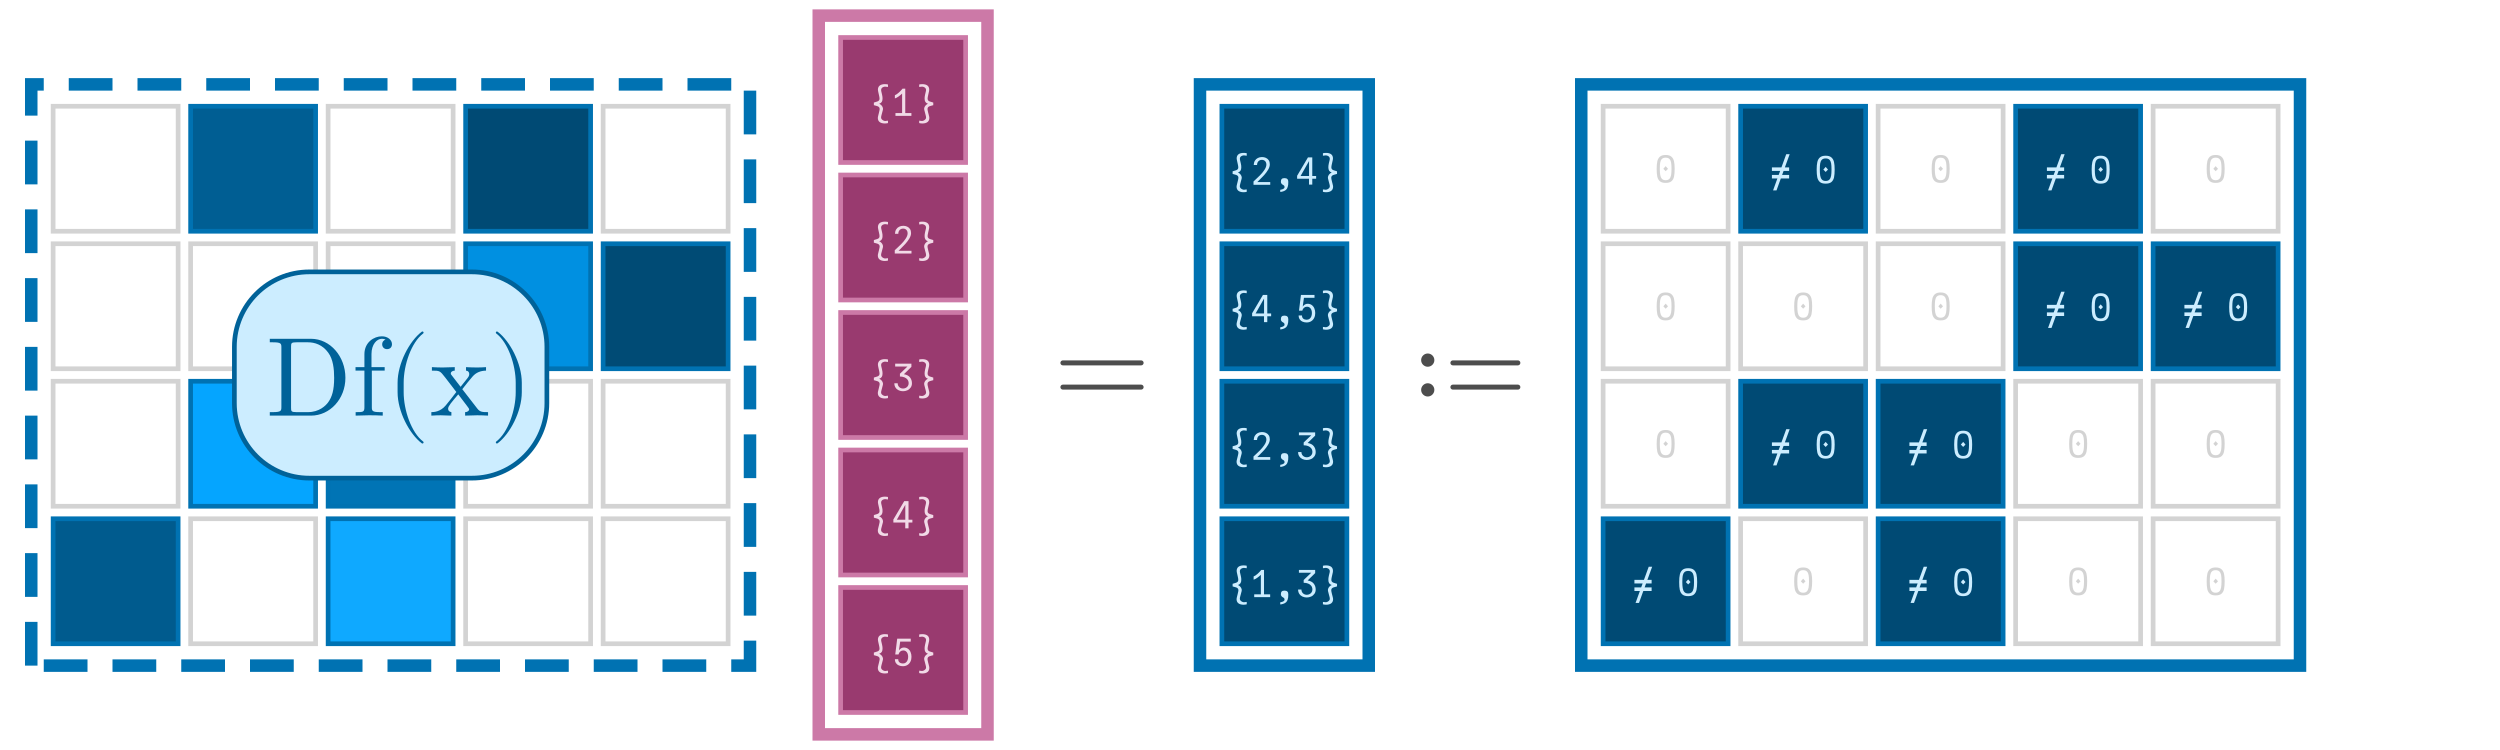
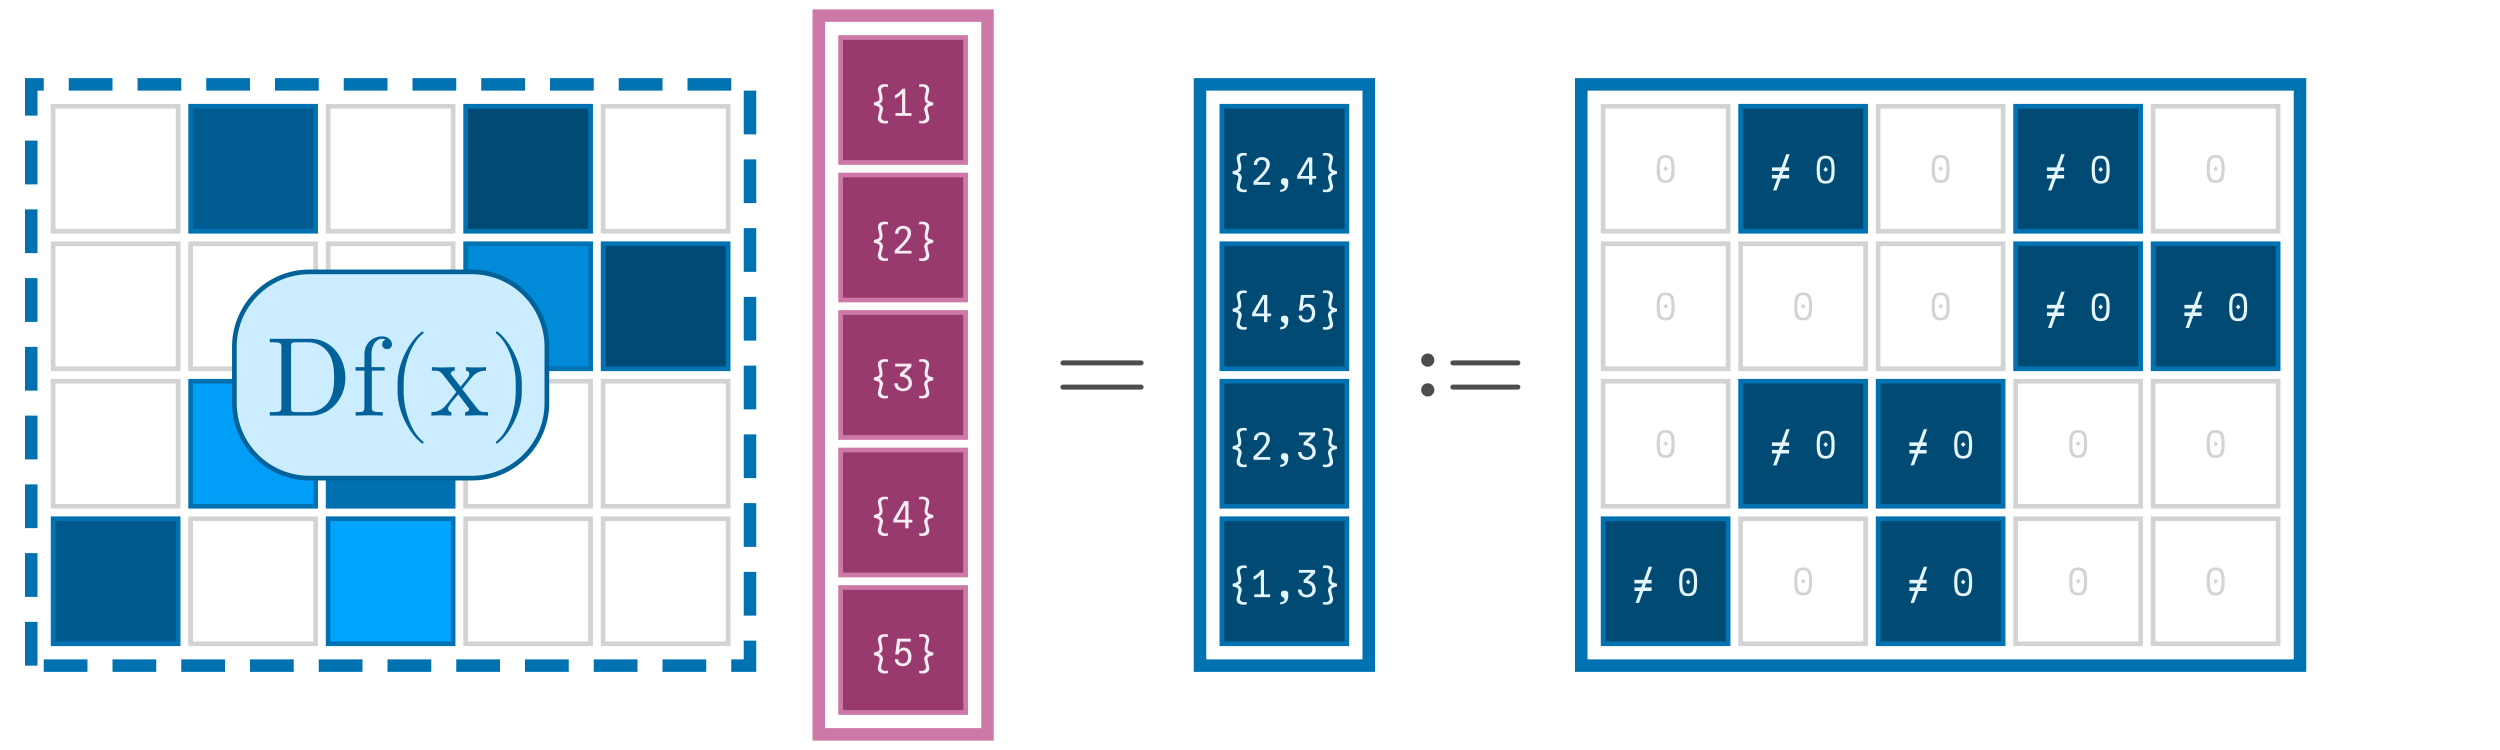
<svg xmlns="http://www.w3.org/2000/svg" xmlns:xlink="http://www.w3.org/1999/xlink" width="400" height="120" viewBox="0 0 400 120">
  <defs>
    <g>
      <g id="glyph-0-0">
        <path d="M 2.484 1.219 C 2.125 1.219 1.844 1.141 1.648 0.992 C 1.449 0.84 1.352 0.617 1.352 0.324 C 1.352 0.27 1.359 0.207 1.375 0.133 C 1.391 0.059 1.414 -0.047 1.453 -0.191 L 1.523 -0.473 C 1.57 -0.664 1.602 -0.805 1.617 -0.887 C 1.637 -0.969 1.645 -1.035 1.645 -1.086 C 1.645 -1.215 1.613 -1.312 1.551 -1.383 C 1.488 -1.453 1.402 -1.508 1.285 -1.551 C 1.172 -1.59 0.98 -1.645 0.719 -1.711 L 0.719 -2.129 C 0.977 -2.199 1.164 -2.258 1.277 -2.301 C 1.391 -2.344 1.477 -2.398 1.539 -2.469 C 1.598 -2.539 1.625 -2.641 1.625 -2.766 C 1.625 -2.883 1.594 -3.09 1.523 -3.379 L 1.5 -3.477 C 1.453 -3.691 1.418 -3.848 1.398 -3.945 C 1.379 -4.043 1.367 -4.121 1.367 -4.184 C 1.367 -4.48 1.465 -4.699 1.656 -4.852 C 1.848 -5 2.125 -5.074 2.484 -5.074 C 2.551 -5.074 2.633 -5.07 2.727 -5.062 C 2.824 -5.051 2.906 -5.039 2.977 -5.023 L 2.977 -4.621 L 2.863 -4.637 C 2.691 -4.66 2.582 -4.676 2.539 -4.676 C 2.441 -4.676 2.34 -4.656 2.238 -4.617 C 2.137 -4.582 2.051 -4.523 1.98 -4.441 C 1.914 -4.359 1.879 -4.258 1.879 -4.133 C 1.879 -4.086 1.887 -4.023 1.902 -3.945 C 1.918 -3.863 1.941 -3.758 1.977 -3.621 L 2.027 -3.402 C 2.062 -3.262 2.082 -3.141 2.094 -3.043 C 2.102 -2.941 2.105 -2.844 2.105 -2.746 C 2.105 -2.535 2.066 -2.363 1.98 -2.23 C 1.898 -2.098 1.762 -1.996 1.57 -1.934 C 1.699 -1.883 1.809 -1.812 1.902 -1.715 C 1.996 -1.621 2.066 -1.516 2.113 -1.406 C 2.16 -1.293 2.184 -1.195 2.18 -1.109 C 2.176 -1.047 2.172 -0.992 2.16 -0.945 C 2.148 -0.902 2.133 -0.844 2.113 -0.773 C 2.074 -0.633 2.043 -0.523 2.027 -0.445 C 2.012 -0.367 1.984 -0.262 1.945 -0.137 C 1.922 -0.047 1.902 0.023 1.891 0.078 C 1.879 0.129 1.875 0.188 1.875 0.25 C 1.875 0.281 1.875 0.305 1.879 0.324 C 1.887 0.41 1.926 0.492 2 0.57 C 2.074 0.645 2.164 0.707 2.266 0.754 C 2.367 0.801 2.457 0.82 2.539 0.82 C 2.621 0.82 2.766 0.805 2.977 0.77 L 2.977 1.156 C 2.918 1.172 2.84 1.188 2.742 1.199 C 2.645 1.211 2.559 1.219 2.484 1.219 Z M 2.484 1.219 " />
      </g>
      <g id="glyph-0-1">
        <path d="M 0.574 -0.445 L 1.637 -0.445 L 1.637 -3.57 C 1.477 -3.406 1.285 -3.25 1.059 -3.09 C 0.836 -2.934 0.645 -2.836 0.48 -2.789 L 0.48 -3.301 C 0.68 -3.383 0.898 -3.531 1.129 -3.742 C 1.363 -3.957 1.555 -4.156 1.703 -4.352 L 2.141 -4.352 L 2.141 -0.445 L 3.125 -0.445 L 3.125 0 L 0.574 0 Z M 0.574 -0.445 " />
      </g>
      <g id="glyph-0-2">
        <path d="M 1.262 1.219 C 1.184 1.219 1.098 1.211 1.004 1.199 C 0.906 1.188 0.828 1.176 0.77 1.156 L 0.77 0.77 C 0.977 0.805 1.125 0.82 1.207 0.82 C 1.285 0.82 1.379 0.801 1.48 0.754 C 1.582 0.707 1.668 0.645 1.742 0.57 C 1.816 0.492 1.859 0.41 1.867 0.324 C 1.867 0.305 1.867 0.281 1.867 0.25 C 1.867 0.188 1.863 0.129 1.852 0.078 C 1.84 0.023 1.824 -0.047 1.797 -0.137 C 1.758 -0.262 1.73 -0.367 1.715 -0.445 C 1.699 -0.523 1.672 -0.633 1.633 -0.773 C 1.609 -0.844 1.594 -0.902 1.586 -0.945 C 1.574 -0.992 1.566 -1.047 1.566 -1.109 C 1.562 -1.195 1.582 -1.293 1.629 -1.406 C 1.676 -1.516 1.746 -1.621 1.844 -1.715 C 1.938 -1.812 2.047 -1.883 2.172 -1.934 C 1.98 -2 1.844 -2.098 1.762 -2.23 C 1.68 -2.363 1.637 -2.535 1.637 -2.746 C 1.637 -2.844 1.641 -2.941 1.652 -3.043 C 1.66 -3.141 1.684 -3.262 1.715 -3.402 L 1.766 -3.621 C 1.801 -3.758 1.824 -3.863 1.844 -3.945 C 1.859 -4.023 1.867 -4.086 1.867 -4.133 C 1.867 -4.258 1.832 -4.359 1.762 -4.441 C 1.691 -4.523 1.609 -4.582 1.508 -4.617 C 1.406 -4.656 1.305 -4.676 1.207 -4.676 C 1.164 -4.676 1.055 -4.66 0.883 -4.637 L 0.77 -4.621 L 0.77 -5.023 C 0.84 -5.039 0.922 -5.051 1.02 -5.062 C 1.117 -5.07 1.195 -5.074 1.262 -5.074 C 1.621 -5.074 1.895 -5 2.09 -4.852 C 2.281 -4.703 2.375 -4.477 2.375 -4.184 C 2.375 -4.121 2.367 -4.039 2.348 -3.945 C 2.328 -3.848 2.293 -3.691 2.242 -3.477 L 2.219 -3.379 C 2.152 -3.09 2.117 -2.883 2.117 -2.766 C 2.117 -2.641 2.148 -2.543 2.207 -2.469 C 2.266 -2.398 2.352 -2.344 2.465 -2.301 C 2.578 -2.258 2.766 -2.199 3.023 -2.129 L 3.023 -1.711 C 2.762 -1.645 2.574 -1.59 2.457 -1.551 C 2.344 -1.508 2.254 -1.453 2.191 -1.383 C 2.129 -1.312 2.102 -1.215 2.102 -1.086 C 2.102 -1.035 2.109 -0.969 2.125 -0.887 C 2.141 -0.805 2.176 -0.664 2.219 -0.473 L 2.293 -0.191 C 2.328 -0.047 2.355 0.059 2.371 0.133 C 2.387 0.207 2.395 0.27 2.395 0.324 C 2.395 0.617 2.297 0.84 2.098 0.992 C 1.898 1.145 1.621 1.219 1.262 1.219 Z M 1.262 1.219 " />
      </g>
      <g id="glyph-0-3">
        <path d="M 0.598 -0.629 C 0.934 -0.93 1.234 -1.215 1.496 -1.484 C 1.762 -1.75 1.996 -2.039 2.207 -2.352 C 2.414 -2.664 2.52 -2.949 2.52 -3.203 C 2.52 -3.359 2.488 -3.492 2.43 -3.609 C 2.367 -3.723 2.281 -3.812 2.176 -3.871 C 2.066 -3.934 1.945 -3.965 1.805 -3.965 C 1.652 -3.965 1.52 -3.93 1.402 -3.863 C 1.285 -3.793 1.191 -3.695 1.125 -3.57 C 1.059 -3.445 1.027 -3.297 1.027 -3.133 L 0.496 -3.133 C 0.504 -3.402 0.566 -3.637 0.684 -3.828 C 0.801 -4.02 0.961 -4.164 1.16 -4.262 C 1.359 -4.359 1.578 -4.41 1.824 -4.41 C 2.051 -4.41 2.258 -4.367 2.445 -4.281 C 2.637 -4.195 2.785 -4.066 2.902 -3.891 C 3.016 -3.715 3.07 -3.5 3.07 -3.246 C 3.07 -2.977 2.98 -2.688 2.797 -2.379 C 2.613 -2.07 2.398 -1.781 2.16 -1.52 C 1.922 -1.254 1.625 -0.953 1.277 -0.613 L 1.066 -0.406 L 3.137 -0.406 L 3.137 0.031 L 0.461 0.031 L 0.461 -0.504 Z M 0.598 -0.629 " />
      </g>
      <g id="glyph-0-4">
        <path d="M 0.926 -1.211 C 0.926 -1.043 0.965 -0.895 1.047 -0.766 C 1.129 -0.637 1.234 -0.539 1.363 -0.473 C 1.496 -0.406 1.633 -0.371 1.781 -0.371 C 1.938 -0.371 2.086 -0.406 2.223 -0.477 C 2.359 -0.543 2.473 -0.641 2.555 -0.77 C 2.641 -0.898 2.684 -1.043 2.684 -1.211 C 2.684 -1.438 2.621 -1.633 2.504 -1.797 C 2.383 -1.957 2.219 -2.082 2.008 -2.164 C 1.797 -2.25 1.559 -2.293 1.289 -2.293 L 1.289 -2.742 L 2.496 -3.898 L 0.527 -3.898 L 0.527 -4.352 L 3.125 -4.352 L 3.125 -3.84 L 1.926 -2.664 C 2.375 -2.586 2.703 -2.414 2.906 -2.148 C 3.109 -1.887 3.211 -1.574 3.211 -1.211 C 3.211 -0.945 3.141 -0.715 3.004 -0.523 C 2.867 -0.332 2.691 -0.184 2.469 -0.086 C 2.25 0.012 2.02 0.059 1.777 0.059 C 1.539 0.059 1.316 0.012 1.105 -0.082 C 0.895 -0.176 0.723 -0.316 0.594 -0.512 C 0.461 -0.703 0.395 -0.938 0.395 -1.211 Z M 0.926 -1.211 " />
      </g>
      <g id="glyph-0-5">
        <path d="M 2.141 -0.938 L 0.238 -0.938 L 0.238 -1.414 L 1.973 -4.352 L 2.664 -4.352 L 2.664 -1.379 L 3.281 -1.379 L 3.281 -0.938 L 2.664 -0.938 L 2.664 0 L 2.141 0 Z M 2.148 -1.379 L 2.148 -3.77 L 0.793 -1.379 Z M 2.148 -1.379 " />
      </g>
      <g id="glyph-0-6">
        <path d="M 1.77 0.055 C 1.531 0.055 1.316 0.016 1.121 -0.066 C 0.926 -0.145 0.773 -0.266 0.66 -0.434 C 0.543 -0.602 0.484 -0.809 0.484 -1.062 L 1.016 -1.062 C 1.016 -0.836 1.086 -0.664 1.227 -0.551 C 1.367 -0.438 1.547 -0.379 1.766 -0.379 C 1.945 -0.379 2.102 -0.426 2.227 -0.523 C 2.355 -0.621 2.449 -0.75 2.512 -0.914 C 2.574 -1.078 2.605 -1.262 2.605 -1.457 C 2.605 -1.641 2.574 -1.809 2.516 -1.965 C 2.457 -2.117 2.371 -2.238 2.254 -2.328 C 2.137 -2.422 1.992 -2.465 1.824 -2.465 C 1.641 -2.465 1.48 -2.41 1.344 -2.297 C 1.203 -2.18 1.113 -2.027 1.066 -1.828 L 0.539 -1.828 L 0.852 -4.352 L 3.02 -4.352 L 3.02 -3.887 L 1.332 -3.887 L 1.133 -2.488 C 1.242 -2.633 1.363 -2.742 1.488 -2.82 C 1.617 -2.895 1.762 -2.934 1.922 -2.934 C 2.172 -2.934 2.391 -2.867 2.574 -2.738 C 2.758 -2.605 2.898 -2.43 2.992 -2.203 C 3.09 -1.977 3.137 -1.723 3.137 -1.445 C 3.137 -1.152 3.082 -0.891 2.965 -0.664 C 2.852 -0.438 2.691 -0.262 2.484 -0.137 C 2.277 -0.008 2.039 0.055 1.77 0.055 Z M 1.77 0.055 " />
      </g>
      <g id="glyph-0-7">
        <path d="M 1.137 0.832 C 1.238 0.82 1.34 0.797 1.445 0.762 C 1.551 0.727 1.625 0.695 1.66 0.664 C 1.715 0.625 1.758 0.586 1.785 0.551 C 1.812 0.512 1.824 0.461 1.824 0.395 C 1.824 0.324 1.812 0.266 1.785 0.219 C 1.758 0.168 1.711 0.121 1.645 0.078 L 1.574 0.039 C 1.508 0 1.453 -0.035 1.41 -0.07 C 1.363 -0.109 1.324 -0.16 1.293 -0.227 C 1.258 -0.293 1.242 -0.375 1.242 -0.473 C 1.242 -0.664 1.285 -0.805 1.375 -0.898 C 1.461 -0.992 1.609 -1.039 1.812 -1.039 C 2.02 -1.039 2.176 -0.988 2.273 -0.895 C 2.375 -0.797 2.426 -0.652 2.426 -0.457 C 2.426 -0.254 2.418 -0.094 2.406 0.02 C 2.395 0.133 2.371 0.246 2.336 0.359 C 2.297 0.473 2.262 0.566 2.223 0.633 C 2.184 0.699 2.137 0.762 2.074 0.82 C 1.973 0.922 1.82 1.008 1.613 1.078 C 1.539 1.105 1.453 1.129 1.359 1.145 C 1.262 1.16 1.188 1.172 1.137 1.172 Z M 1.137 0.832 " />
      </g>
      <g id="glyph-0-8">
        <path d="M 1.805 0.059 C 1.395 0.059 1.086 -0.027 0.879 -0.207 C 0.672 -0.387 0.535 -0.633 0.465 -0.945 C 0.398 -1.262 0.367 -1.68 0.367 -2.195 C 0.367 -2.688 0.402 -3.09 0.473 -3.402 C 0.543 -3.715 0.684 -3.961 0.891 -4.141 C 1.102 -4.32 1.406 -4.41 1.805 -4.41 C 2.207 -4.41 2.512 -4.32 2.719 -4.141 C 2.93 -3.961 3.07 -3.715 3.141 -3.402 C 3.211 -3.09 3.246 -2.688 3.246 -2.195 C 3.246 -1.68 3.211 -1.262 3.145 -0.945 C 3.078 -0.633 2.941 -0.387 2.734 -0.207 C 2.527 -0.027 2.215 0.059 1.805 0.059 Z M 1.434 -2.195 L 1.805 -2.621 L 2.18 -2.195 L 1.805 -1.812 Z M 1.805 -0.371 C 2.07 -0.371 2.27 -0.445 2.406 -0.594 C 2.543 -0.742 2.633 -0.949 2.676 -1.203 C 2.719 -1.461 2.742 -1.793 2.742 -2.195 C 2.742 -2.605 2.723 -2.93 2.68 -3.18 C 2.641 -3.426 2.551 -3.621 2.414 -3.762 C 2.277 -3.906 2.074 -3.977 1.805 -3.977 C 1.535 -3.977 1.332 -3.906 1.195 -3.762 C 1.059 -3.621 0.973 -3.426 0.93 -3.18 C 0.891 -2.934 0.871 -2.605 0.871 -2.195 C 0.871 -1.793 0.891 -1.461 0.938 -1.203 C 0.98 -0.945 1.07 -0.746 1.207 -0.594 C 1.344 -0.445 1.543 -0.371 1.805 -0.371 Z M 1.805 -0.371 " />
      </g>
      <g id="glyph-0-9">
        <path d="M 0.406 -2.543 L 1.93 -2.543 L 2.695 -4.648 L 3.246 -4.648 L 2.48 -2.543 L 3.16 -2.543 L 3.16 -1.973 L 2.273 -1.973 L 2.039 -1.34 L 3.16 -1.34 L 3.16 -0.77 L 1.832 -0.77 L 1.141 1.141 L 0.59 1.141 L 1.281 -0.77 L 0.406 -0.77 L 0.406 -1.34 L 1.488 -1.34 L 1.723 -1.973 L 0.406 -1.973 Z M 0.406 -2.543 " />
      </g>
      <g id="glyph-0-10">
        <rect x="0" y="0" width="0" height="0" mask="url(#mask-0)" />
      </g>
      <g id="glyph-1-0">
        <path d="M 14.441 -6.941 C 14.441 -7.16 14.262 -7.34 14.039 -7.34 L 1.52 -7.34 C 1.301 -7.34 1.121 -7.16 1.121 -6.941 C 1.121 -6.719 1.301 -6.539 1.52 -6.539 L 14.039 -6.539 C 14.262 -6.539 14.441 -6.719 14.441 -6.941 Z M 14.441 -3.059 C 14.441 -3.281 14.262 -3.461 14.039 -3.461 L 1.52 -3.461 C 1.301 -3.461 1.121 -3.281 1.121 -3.059 C 1.121 -2.84 1.301 -2.66 1.52 -2.66 L 14.039 -2.66 C 14.262 -2.66 14.441 -2.84 14.441 -3.059 Z M 14.441 -3.059 " />
      </g>
      <g id="glyph-1-1">
        <path d="M 17 -6.941 C 17 -7.16 16.82 -7.34 16.602 -7.34 L 6.199 -7.34 C 5.98 -7.34 5.801 -7.16 5.801 -6.941 C 5.801 -6.719 5.98 -6.539 6.199 -6.539 L 16.602 -6.539 C 16.82 -6.539 17 -6.719 17 -6.941 Z M 17 -3.059 C 17 -3.281 16.82 -3.461 16.602 -3.461 L 6.199 -3.461 C 5.98 -3.461 5.801 -3.281 5.801 -3.059 C 5.801 -2.84 5.98 -2.66 6.199 -2.66 L 16.602 -2.66 C 16.82 -2.66 17 -2.84 17 -3.059 Z M 3.238 -7.379 C 3.238 -7.961 2.762 -8.441 2.18 -8.441 C 1.602 -8.441 1.121 -7.961 1.121 -7.379 C 1.121 -6.801 1.602 -6.32 2.18 -6.32 C 2.762 -6.32 3.238 -6.801 3.238 -7.379 Z M 3.238 -2.621 C 3.238 -3.199 2.762 -3.68 2.18 -3.68 C 1.602 -3.68 1.121 -3.199 1.121 -2.621 C 1.121 -2.039 1.602 -1.559 2.18 -1.559 C 2.762 -1.559 3.238 -2.039 3.238 -2.621 Z M 3.238 -2.621 " />
      </g>
      <g id="glyph-2-0">
        <path d="M 12.727 -6.047 C 12.727 -9.469 10.297 -12.293 7.219 -12.293 L 0.629 -12.293 L 0.629 -11.734 L 1.062 -11.734 C 2.449 -11.734 2.484 -11.539 2.484 -10.891 L 2.484 -1.402 C 2.484 -0.758 2.449 -0.559 1.062 -0.559 L 0.629 -0.559 L 0.629 0 L 7.219 0 C 10.242 0 12.727 -2.664 12.727 -6.047 Z M 10.926 -6.047 C 10.926 -4.051 10.586 -2.969 9.938 -2.09 C 9.574 -1.602 8.551 -0.559 6.73 -0.559 L 4.914 -0.559 C 4.066 -0.559 4.031 -0.684 4.031 -1.277 L 4.031 -11.016 C 4.031 -11.609 4.066 -11.734 4.914 -11.734 L 6.715 -11.734 C 7.828 -11.734 9.07 -11.34 9.988 -10.062 C 10.766 -9 10.926 -7.453 10.926 -6.047 Z M 10.926 -6.047 " />
      </g>
      <g id="glyph-2-1">
        <path d="M 6.426 -11.43 C 6.426 -12.098 5.762 -12.691 4.805 -12.691 C 3.547 -12.691 2.016 -11.734 2.016 -9.828 L 2.016 -7.758 L 0.594 -7.758 L 0.594 -7.199 L 2.016 -7.199 L 2.016 -1.367 C 2.016 -0.559 1.816 -0.559 0.613 -0.559 L 0.613 0 L 2.664 -0.055 C 3.383 -0.055 4.23 -0.055 4.949 0 L 4.949 -0.559 L 4.57 -0.559 C 3.238 -0.559 3.203 -0.758 3.203 -1.402 L 3.203 -7.199 L 5.258 -7.199 L 5.258 -7.758 L 3.148 -7.758 L 3.148 -9.848 C 3.148 -11.43 4.016 -12.293 4.805 -12.293 C 4.859 -12.293 5.129 -12.293 5.398 -12.168 C 5.184 -12.098 4.859 -11.863 4.859 -11.41 C 4.859 -10.996 5.148 -10.637 5.633 -10.637 C 6.156 -10.637 6.426 -10.996 6.426 -11.43 Z M 6.426 -11.43 " />
      </g>
      <g id="glyph-2-2">
        <path d="M 5.977 4.285 C 5.977 4.23 5.941 4.176 5.902 4.141 C 4.031 2.734 2.789 -0.863 2.789 -3.742 L 2.789 -5.258 C 2.789 -8.137 4.031 -11.734 5.902 -13.141 C 5.941 -13.176 5.977 -13.23 5.977 -13.285 C 5.977 -13.375 5.887 -13.465 5.797 -13.465 C 5.762 -13.465 5.723 -13.445 5.688 -13.43 C 3.707 -11.934 1.816 -8.336 1.816 -5.258 L 1.816 -3.742 C 1.816 -0.664 3.707 2.934 5.688 4.43 C 5.723 4.445 5.762 4.465 5.797 4.465 C 5.887 4.465 5.977 4.375 5.977 4.285 Z M 5.977 4.285 " />
      </g>
      <g id="glyph-2-3">
        <path d="M 9.289 0 L 9.289 -0.559 C 8.316 -0.559 7.992 -0.594 7.578 -1.117 L 5.164 -4.23 C 5.707 -4.914 6.391 -5.797 6.82 -6.266 C 7.379 -6.91 8.117 -7.184 8.965 -7.199 L 8.965 -7.758 C 8.496 -7.723 7.957 -7.703 7.488 -7.703 C 6.949 -7.703 5.992 -7.738 5.762 -7.758 L 5.762 -7.199 C 6.137 -7.164 6.281 -6.93 6.281 -6.641 C 6.281 -6.355 6.102 -6.121 6.012 -6.012 L 4.895 -4.609 L 3.492 -6.426 C 3.328 -6.605 3.328 -6.641 3.328 -6.75 C 3.328 -7.02 3.602 -7.184 3.961 -7.199 L 3.961 -7.758 L 2.016 -7.703 C 1.637 -7.703 0.793 -7.723 0.305 -7.758 L 0.305 -7.199 C 1.566 -7.199 1.586 -7.184 2.43 -6.102 L 4.211 -3.781 C 3.367 -2.699 3.367 -2.664 2.52 -1.637 C 1.656 -0.594 0.594 -0.559 0.215 -0.559 L 0.215 0 C 0.684 -0.035 1.242 -0.055 1.711 -0.055 L 3.422 0 L 3.422 -0.559 C 3.023 -0.613 2.898 -0.848 2.898 -1.117 C 2.898 -1.512 3.422 -2.105 4.52 -3.402 L 5.887 -1.602 C 6.031 -1.402 6.266 -1.117 6.266 -1.008 C 6.266 -0.848 6.102 -0.574 5.617 -0.559 L 5.617 0 L 7.559 -0.055 C 8.047 -0.055 8.746 -0.035 9.289 0 Z M 9.289 0 " />
      </g>
      <g id="glyph-2-4">
        <path d="M 5.184 -3.742 L 5.184 -5.258 C 5.184 -8.336 3.293 -11.934 1.312 -13.43 C 1.277 -13.445 1.242 -13.465 1.207 -13.465 C 1.117 -13.465 1.027 -13.375 1.027 -13.285 C 1.027 -13.23 1.062 -13.176 1.098 -13.141 C 2.969 -11.734 4.211 -8.137 4.211 -5.258 L 4.211 -3.742 C 4.211 -0.863 2.969 2.734 1.098 4.141 C 1.062 4.176 1.027 4.23 1.027 4.285 C 1.027 4.375 1.117 4.465 1.207 4.465 C 1.242 4.465 1.277 4.445 1.312 4.43 C 3.293 2.934 5.184 -0.664 5.184 -3.742 Z M 5.184 -3.742 " />
      </g>
    </g>
    <image id="source-110" x="0" y="0" width="0" height="0" />
    <mask id="mask-0">
      <use xlink:href="#source-110" />
    </mask>
  </defs>
  <rect x="-40" y="-12" width="480" height="144" fill="rgb(100%, 100%, 100%)" fill-opacity="1" />
  <path fill-rule="nonzero" fill="rgb(100%, 100%, 100%)" fill-opacity="1" stroke-width="0.75" stroke-linecap="butt" stroke-linejoin="miter" stroke="rgb(82.745%, 82.745%, 82.745%)" stroke-opacity="1" stroke-miterlimit="10" d="M 8.5 37 L 8.5 17 L 28.5 17 L 28.5 37 Z M 8.5 37 " />
-   <path fill-rule="nonzero" fill="rgb(0%, 36.969%, 57.723%)" fill-opacity="1" stroke-width="0.75" stroke-linecap="butt" stroke-linejoin="miter" stroke="rgb(0%, 44.706%, 69.804%)" stroke-opacity="1" stroke-miterlimit="10" d="M 30.5 37 L 30.5 17 L 50.5 17 L 50.5 37 Z M 30.5 37 " />
+   <path fill-rule="nonzero" fill="rgb(0%, 36.25%, 56.601%)" fill-opacity="1" stroke-width="0.75" stroke-linecap="butt" stroke-linejoin="miter" stroke="rgb(0%, 44.706%, 69.804%)" stroke-opacity="1" stroke-miterlimit="10" d="M 30.5 37 L 30.5 17 L 50.5 17 L 50.5 37 Z M 30.5 37 " />
  <path fill-rule="nonzero" fill="rgb(100%, 100%, 100%)" fill-opacity="1" stroke-width="0.75" stroke-linecap="butt" stroke-linejoin="miter" stroke="rgb(82.745%, 82.745%, 82.745%)" stroke-opacity="1" stroke-miterlimit="10" d="M 52.5 37 L 52.5 17 L 72.5 17 L 72.5 37 Z M 52.5 37 " />
  <path fill-rule="nonzero" fill="rgb(0%, 29.059%, 45.373%)" fill-opacity="1" stroke-width="0.75" stroke-linecap="butt" stroke-linejoin="miter" stroke="rgb(0%, 44.706%, 69.804%)" stroke-opacity="1" stroke-miterlimit="10" d="M 74.5 37 L 74.5 17 L 94.5 17 L 94.5 37 Z M 74.5 37 " />
  <path fill-rule="nonzero" fill="rgb(100%, 100%, 100%)" fill-opacity="1" stroke-width="0.75" stroke-linecap="butt" stroke-linejoin="miter" stroke="rgb(82.745%, 82.745%, 82.745%)" stroke-opacity="1" stroke-miterlimit="10" d="M 96.5 37 L 96.5 17 L 116.5 17 L 116.5 37 Z M 96.5 37 " />
  <path fill-rule="nonzero" fill="rgb(100%, 100%, 100%)" fill-opacity="1" stroke-width="0.75" stroke-linecap="butt" stroke-linejoin="miter" stroke="rgb(82.745%, 82.745%, 82.745%)" stroke-opacity="1" stroke-miterlimit="10" d="M 8.5 59 L 8.5 39 L 28.5 39 L 28.5 59 Z M 8.5 59 " />
  <path fill-rule="nonzero" fill="rgb(100%, 100%, 100%)" fill-opacity="1" stroke-width="0.75" stroke-linecap="butt" stroke-linejoin="miter" stroke="rgb(82.745%, 82.745%, 82.745%)" stroke-opacity="1" stroke-miterlimit="10" d="M 30.5 59 L 30.5 39 L 50.5 39 L 50.5 59 Z M 30.5 59 " />
  <path fill-rule="nonzero" fill="rgb(100%, 100%, 100%)" fill-opacity="1" stroke-width="0.75" stroke-linecap="butt" stroke-linejoin="miter" stroke="rgb(82.745%, 82.745%, 82.745%)" stroke-opacity="1" stroke-miterlimit="10" d="M 52.5 59 L 52.5 39 L 72.5 39 L 72.5 59 Z M 52.5 59 " />
-   <path fill-rule="nonzero" fill="rgb(0%, 56.622%, 88.409%)" fill-opacity="1" stroke-width="0.75" stroke-linecap="butt" stroke-linejoin="miter" stroke="rgb(0%, 44.706%, 69.804%)" stroke-opacity="1" stroke-miterlimit="10" d="M 74.5 59 L 74.5 39 L 94.5 39 L 94.5 59 Z M 74.5 59 " />
-   <path fill-rule="nonzero" fill="rgb(0%, 29.326%, 45.79%)" fill-opacity="1" stroke-width="0.75" stroke-linecap="butt" stroke-linejoin="miter" stroke="rgb(0%, 44.706%, 69.804%)" stroke-opacity="1" stroke-miterlimit="10" d="M 96.5 59 L 96.5 39 L 116.5 39 L 116.5 59 Z M 96.5 59 " />
+   <path fill-rule="nonzero" fill="rgb(0%, 54.116%, 84.497%)" fill-opacity="1" stroke-width="0.75" stroke-linecap="butt" stroke-linejoin="miter" stroke="rgb(0%, 44.706%, 69.804%)" stroke-opacity="1" stroke-miterlimit="10" d="M 74.5 59 L 74.5 39 L 94.5 39 L 94.5 59 Z M 74.5 59 " />
+   <path fill-rule="nonzero" fill="rgb(0%, 29.302%, 45.752%)" fill-opacity="1" stroke-width="0.75" stroke-linecap="butt" stroke-linejoin="miter" stroke="rgb(0%, 44.706%, 69.804%)" stroke-opacity="1" stroke-miterlimit="10" d="M 96.5 59 L 96.5 39 L 116.5 39 L 116.5 59 Z M 96.5 59 " />
  <path fill-rule="nonzero" fill="rgb(100%, 100%, 100%)" fill-opacity="1" stroke-width="0.75" stroke-linecap="butt" stroke-linejoin="miter" stroke="rgb(82.745%, 82.745%, 82.745%)" stroke-opacity="1" stroke-miterlimit="10" d="M 8.5 81 L 8.5 61 L 28.5 61 L 28.5 81 Z M 8.5 81 " />
-   <path fill-rule="nonzero" fill="rgb(2.013%, 64.769%, 100%)" fill-opacity="1" stroke-width="0.75" stroke-linecap="butt" stroke-linejoin="miter" stroke="rgb(0%, 44.706%, 69.804%)" stroke-opacity="1" stroke-miterlimit="10" d="M 30.5 81 L 30.5 61 L 50.5 61 L 50.5 81 Z M 30.5 81 " />
-   <path fill-rule="nonzero" fill="rgb(0%, 45.436%, 70.944%)" fill-opacity="1" stroke-width="0.75" stroke-linecap="butt" stroke-linejoin="miter" stroke="rgb(0%, 44.706%, 69.804%)" stroke-opacity="1" stroke-miterlimit="10" d="M 52.5 81 L 52.5 61 L 72.5 61 L 72.5 81 Z M 52.5 81 " />
+   <path fill-rule="nonzero" fill="rgb(0%, 62.036%, 96.864%)" fill-opacity="1" stroke-width="0.75" stroke-linecap="butt" stroke-linejoin="miter" stroke="rgb(0%, 44.706%, 69.804%)" stroke-opacity="1" stroke-miterlimit="10" d="M 30.5 81 L 30.5 61 L 50.5 61 L 50.5 81 Z M 30.5 81 " />
+   <path fill-rule="nonzero" fill="rgb(0%, 43.947%, 68.619%)" fill-opacity="1" stroke-width="0.75" stroke-linecap="butt" stroke-linejoin="miter" stroke="rgb(0%, 44.706%, 69.804%)" stroke-opacity="1" stroke-miterlimit="10" d="M 52.5 81 L 52.5 61 L 72.5 61 L 72.5 81 Z M 52.5 81 " />
  <path fill-rule="nonzero" fill="rgb(100%, 100%, 100%)" fill-opacity="1" stroke-width="0.75" stroke-linecap="butt" stroke-linejoin="miter" stroke="rgb(82.745%, 82.745%, 82.745%)" stroke-opacity="1" stroke-miterlimit="10" d="M 74.5 81 L 74.5 61 L 94.5 61 L 94.5 81 Z M 74.5 81 " />
  <path fill-rule="nonzero" fill="rgb(100%, 100%, 100%)" fill-opacity="1" stroke-width="0.75" stroke-linecap="butt" stroke-linejoin="miter" stroke="rgb(82.745%, 82.745%, 82.745%)" stroke-opacity="1" stroke-miterlimit="10" d="M 96.5 81 L 96.5 61 L 116.5 61 L 116.5 81 Z M 96.5 81 " />
-   <path fill-rule="nonzero" fill="rgb(0%, 35.677%, 55.706%)" fill-opacity="1" stroke-width="0.75" stroke-linecap="butt" stroke-linejoin="miter" stroke="rgb(0%, 44.706%, 69.804%)" stroke-opacity="1" stroke-miterlimit="10" d="M 8.5 103 L 8.5 83 L 28.5 83 L 28.5 103 Z M 8.5 103 " />
+   <path fill-rule="nonzero" fill="rgb(0%, 35.075%, 54.766%)" fill-opacity="1" stroke-width="0.75" stroke-linecap="butt" stroke-linejoin="miter" stroke="rgb(0%, 44.706%, 69.804%)" stroke-opacity="1" stroke-miterlimit="10" d="M 8.5 103 L 8.5 83 L 28.5 83 L 28.5 103 Z M 8.5 103 " />
  <path fill-rule="nonzero" fill="rgb(100%, 100%, 100%)" fill-opacity="1" stroke-width="0.75" stroke-linecap="butt" stroke-linejoin="miter" stroke="rgb(82.745%, 82.745%, 82.745%)" stroke-opacity="1" stroke-miterlimit="10" d="M 30.5 103 L 30.5 83 L 50.5 83 L 50.5 103 Z M 30.5 103 " />
-   <path fill-rule="nonzero" fill="rgb(6.014%, 66.207%, 100%)" fill-opacity="1" stroke-width="0.75" stroke-linecap="butt" stroke-linejoin="miter" stroke="rgb(0%, 44.706%, 69.804%)" stroke-opacity="1" stroke-miterlimit="10" d="M 52.5 103 L 52.5 83 L 72.5 83 L 72.5 103 Z M 52.5 103 " />
+   <path fill-rule="nonzero" fill="rgb(0.501%, 64.225%, 100%)" fill-opacity="1" stroke-width="0.75" stroke-linecap="butt" stroke-linejoin="miter" stroke="rgb(0%, 44.706%, 69.804%)" stroke-opacity="1" stroke-miterlimit="10" d="M 52.5 103 L 52.5 83 L 72.5 83 L 72.5 103 Z M 52.5 103 " />
  <path fill-rule="nonzero" fill="rgb(100%, 100%, 100%)" fill-opacity="1" stroke-width="0.75" stroke-linecap="butt" stroke-linejoin="miter" stroke="rgb(82.745%, 82.745%, 82.745%)" stroke-opacity="1" stroke-miterlimit="10" d="M 74.5 103 L 74.5 83 L 94.5 83 L 94.5 103 Z M 74.5 103 " />
  <path fill-rule="nonzero" fill="rgb(100%, 100%, 100%)" fill-opacity="1" stroke-width="0.75" stroke-linecap="butt" stroke-linejoin="miter" stroke="rgb(82.745%, 82.745%, 82.745%)" stroke-opacity="1" stroke-miterlimit="10" d="M 96.5 103 L 96.5 83 L 116.5 83 L 116.5 103 Z M 96.5 103 " />
  <path fill="none" stroke-width="2" stroke-linecap="butt" stroke-linejoin="miter" stroke="rgb(0%, 44.706%, 69.804%)" stroke-opacity="1" stroke-dasharray="7 4" stroke-miterlimit="10" d="M 5 106.5 L 5 13.5 L 120 13.5 L 120 106.5 Z M 5 106.5 " />
  <path fill-rule="nonzero" fill="rgb(60.005%, 22.838%, 43.437%)" fill-opacity="1" stroke-width="0.75" stroke-linecap="butt" stroke-linejoin="miter" stroke="rgb(80%, 47.451%, 65.49%)" stroke-opacity="1" stroke-miterlimit="10" d="M 134.5 26 L 134.5 6 L 154.5 6 L 154.5 26 Z M 134.5 26 " />
-   <g fill="rgb(94.486%, 85.514%, 90.486%)" fill-opacity="1">
+   <g fill="rgb(97.243%, 92.757%, 95.243%)" fill-opacity="1">
    <use xlink:href="#glyph-0-0" x="139.1" y="18.538" />
    <use xlink:href="#glyph-0-1" x="142.7" y="18.538" />
    <use xlink:href="#glyph-0-2" x="146.3" y="18.538" />
  </g>
  <path fill-rule="nonzero" fill="rgb(60.005%, 22.838%, 43.437%)" fill-opacity="1" stroke-width="0.75" stroke-linecap="butt" stroke-linejoin="miter" stroke="rgb(80%, 47.451%, 65.49%)" stroke-opacity="1" stroke-miterlimit="10" d="M 134.5 48 L 134.5 28 L 154.5 28 L 154.5 48 Z M 134.5 48 " />
-   <g fill="rgb(94.486%, 85.514%, 90.486%)" fill-opacity="1">
+   <g fill="rgb(97.243%, 92.757%, 95.243%)" fill-opacity="1">
    <use xlink:href="#glyph-0-0" x="139.1" y="40.538" />
    <use xlink:href="#glyph-0-3" x="142.7" y="40.538" />
    <use xlink:href="#glyph-0-2" x="146.3" y="40.538" />
  </g>
  <path fill-rule="nonzero" fill="rgb(60.005%, 22.838%, 43.437%)" fill-opacity="1" stroke-width="0.75" stroke-linecap="butt" stroke-linejoin="miter" stroke="rgb(80%, 47.451%, 65.49%)" stroke-opacity="1" stroke-miterlimit="10" d="M 134.5 70 L 134.5 50 L 154.5 50 L 154.5 70 Z M 134.5 70 " />
-   <g fill="rgb(94.486%, 85.514%, 90.486%)" fill-opacity="1">
+   <g fill="rgb(97.243%, 92.757%, 95.243%)" fill-opacity="1">
    <use xlink:href="#glyph-0-0" x="139.1" y="62.538" />
    <use xlink:href="#glyph-0-4" x="142.7" y="62.538" />
    <use xlink:href="#glyph-0-2" x="146.3" y="62.538" />
  </g>
  <path fill-rule="nonzero" fill="rgb(60.005%, 22.838%, 43.437%)" fill-opacity="1" stroke-width="0.75" stroke-linecap="butt" stroke-linejoin="miter" stroke="rgb(80%, 47.451%, 65.49%)" stroke-opacity="1" stroke-miterlimit="10" d="M 134.5 92 L 134.5 72 L 154.5 72 L 154.5 92 Z M 134.5 92 " />
-   <g fill="rgb(94.486%, 85.514%, 90.486%)" fill-opacity="1">
+   <g fill="rgb(97.243%, 92.757%, 95.243%)" fill-opacity="1">
    <use xlink:href="#glyph-0-0" x="139.1" y="84.538" />
    <use xlink:href="#glyph-0-5" x="142.7" y="84.538" />
    <use xlink:href="#glyph-0-2" x="146.3" y="84.538" />
  </g>
  <path fill-rule="nonzero" fill="rgb(60.005%, 22.838%, 43.437%)" fill-opacity="1" stroke-width="0.75" stroke-linecap="butt" stroke-linejoin="miter" stroke="rgb(80%, 47.451%, 65.49%)" stroke-opacity="1" stroke-miterlimit="10" d="M 134.5 114 L 134.5 94 L 154.5 94 L 154.5 114 Z M 134.5 114 " />
-   <g fill="rgb(94.486%, 85.514%, 90.486%)" fill-opacity="1">
+   <g fill="rgb(97.243%, 92.757%, 95.243%)" fill-opacity="1">
    <use xlink:href="#glyph-0-0" x="139.1" y="106.538" />
    <use xlink:href="#glyph-0-6" x="142.7" y="106.538" />
    <use xlink:href="#glyph-0-2" x="146.3" y="106.538" />
  </g>
  <path fill="none" stroke-width="2" stroke-linecap="butt" stroke-linejoin="miter" stroke="rgb(80%, 47.451%, 65.49%)" stroke-opacity="1" stroke-miterlimit="10" d="M 131 117.5 L 131 2.5 L 158 2.5 L 158 117.5 Z M 131 117.5 " />
  <g fill="rgb(30%, 30%, 30%)" fill-opacity="1">
    <use xlink:href="#glyph-1-0" x="168.54" y="65" />
  </g>
  <path fill-rule="nonzero" fill="rgb(0%, 29.059%, 45.373%)" fill-opacity="1" stroke-width="0.75" stroke-linecap="butt" stroke-linejoin="miter" stroke="rgb(0%, 44.706%, 69.804%)" stroke-opacity="1" stroke-miterlimit="10" d="M 195.5 37 L 195.5 17 L 215.5 17 L 215.5 37 Z M 195.5 37 " />
-   <g fill="rgb(80%, 92.809%, 100%)" fill-opacity="1">
+   <g fill="rgb(90%, 96.404%, 100%)" fill-opacity="1">
    <use xlink:href="#glyph-0-0" x="196.5" y="29.538" />
    <use xlink:href="#glyph-0-3" x="200.1" y="29.538" />
    <use xlink:href="#glyph-0-7" x="203.7" y="29.538" />
    <use xlink:href="#glyph-0-5" x="207.3" y="29.538" />
    <use xlink:href="#glyph-0-2" x="210.9" y="29.538" />
  </g>
  <path fill-rule="nonzero" fill="rgb(0%, 29.059%, 45.373%)" fill-opacity="1" stroke-width="0.75" stroke-linecap="butt" stroke-linejoin="miter" stroke="rgb(0%, 44.706%, 69.804%)" stroke-opacity="1" stroke-miterlimit="10" d="M 195.5 59 L 195.5 39 L 215.5 39 L 215.5 59 Z M 195.5 59 " />
-   <g fill="rgb(80%, 92.809%, 100%)" fill-opacity="1">
+   <g fill="rgb(90%, 96.404%, 100%)" fill-opacity="1">
    <use xlink:href="#glyph-0-0" x="196.5" y="51.538" />
    <use xlink:href="#glyph-0-5" x="200.1" y="51.538" />
    <use xlink:href="#glyph-0-7" x="203.7" y="51.538" />
    <use xlink:href="#glyph-0-6" x="207.3" y="51.538" />
    <use xlink:href="#glyph-0-2" x="210.9" y="51.538" />
  </g>
  <path fill-rule="nonzero" fill="rgb(0%, 29.059%, 45.373%)" fill-opacity="1" stroke-width="0.75" stroke-linecap="butt" stroke-linejoin="miter" stroke="rgb(0%, 44.706%, 69.804%)" stroke-opacity="1" stroke-miterlimit="10" d="M 195.5 81 L 195.5 61 L 215.5 61 L 215.5 81 Z M 195.5 81 " />
-   <g fill="rgb(80%, 92.809%, 100%)" fill-opacity="1">
+   <g fill="rgb(90%, 96.404%, 100%)" fill-opacity="1">
    <use xlink:href="#glyph-0-0" x="196.5" y="73.538" />
    <use xlink:href="#glyph-0-3" x="200.1" y="73.538" />
    <use xlink:href="#glyph-0-7" x="203.7" y="73.538" />
    <use xlink:href="#glyph-0-4" x="207.3" y="73.538" />
    <use xlink:href="#glyph-0-2" x="210.9" y="73.538" />
  </g>
  <path fill-rule="nonzero" fill="rgb(0%, 29.059%, 45.373%)" fill-opacity="1" stroke-width="0.75" stroke-linecap="butt" stroke-linejoin="miter" stroke="rgb(0%, 44.706%, 69.804%)" stroke-opacity="1" stroke-miterlimit="10" d="M 195.5 103 L 195.5 83 L 215.5 83 L 215.5 103 Z M 195.5 103 " />
-   <g fill="rgb(80%, 92.809%, 100%)" fill-opacity="1">
+   <g fill="rgb(90%, 96.404%, 100%)" fill-opacity="1">
    <use xlink:href="#glyph-0-0" x="196.5" y="95.538" />
    <use xlink:href="#glyph-0-1" x="200.1" y="95.538" />
    <use xlink:href="#glyph-0-7" x="203.7" y="95.538" />
    <use xlink:href="#glyph-0-4" x="207.3" y="95.538" />
    <use xlink:href="#glyph-0-2" x="210.9" y="95.538" />
  </g>
  <path fill="none" stroke-width="2" stroke-linecap="butt" stroke-linejoin="miter" stroke="rgb(0%, 44.706%, 69.804%)" stroke-opacity="1" stroke-miterlimit="10" d="M 192 106.5 L 192 13.5 L 219 13.5 L 219 106.5 Z M 192 106.5 " />
  <g fill="rgb(30%, 30%, 30%)" fill-opacity="1">
    <use xlink:href="#glyph-1-1" x="226.26" y="65" />
  </g>
  <path fill-rule="nonzero" fill="rgb(100%, 100%, 100%)" fill-opacity="1" stroke-width="0.75" stroke-linecap="butt" stroke-linejoin="miter" stroke="rgb(82.745%, 82.745%, 82.745%)" stroke-opacity="1" stroke-miterlimit="10" d="M 256.5 37 L 256.5 17 L 276.5 17 L 276.5 37 Z M 256.5 37 " />
  <g fill="rgb(82.745%, 82.745%, 82.745%)" fill-opacity="1">
    <use xlink:href="#glyph-0-8" x="264.7" y="29.205" />
  </g>
  <path fill-rule="nonzero" fill="rgb(0%, 29.059%, 45.373%)" fill-opacity="1" stroke-width="0.75" stroke-linecap="butt" stroke-linejoin="miter" stroke="rgb(0%, 44.706%, 69.804%)" stroke-opacity="1" stroke-miterlimit="10" d="M 278.5 37 L 278.5 17 L 298.5 17 L 298.5 37 Z M 278.5 37 " />
-   <g fill="rgb(80%, 92.809%, 100%)" fill-opacity="1">
+   <g fill="rgb(90%, 96.404%, 100%)" fill-opacity="1">
    <use xlink:href="#glyph-0-9" x="283.1" y="29.325" />
    <use xlink:href="#glyph-0-10" x="286.7" y="29.325" />
    <use xlink:href="#glyph-0-8" x="290.3" y="29.325" />
  </g>
  <path fill-rule="nonzero" fill="rgb(100%, 100%, 100%)" fill-opacity="1" stroke-width="0.75" stroke-linecap="butt" stroke-linejoin="miter" stroke="rgb(82.745%, 82.745%, 82.745%)" stroke-opacity="1" stroke-miterlimit="10" d="M 300.5 37 L 300.5 17 L 320.5 17 L 320.5 37 Z M 300.5 37 " />
  <g fill="rgb(82.745%, 82.745%, 82.745%)" fill-opacity="1">
    <use xlink:href="#glyph-0-8" x="308.7" y="29.205" />
  </g>
  <path fill-rule="nonzero" fill="rgb(0%, 29.059%, 45.373%)" fill-opacity="1" stroke-width="0.75" stroke-linecap="butt" stroke-linejoin="miter" stroke="rgb(0%, 44.706%, 69.804%)" stroke-opacity="1" stroke-miterlimit="10" d="M 322.5 37 L 322.5 17 L 342.5 17 L 342.5 37 Z M 322.5 37 " />
-   <g fill="rgb(80%, 92.809%, 100%)" fill-opacity="1">
+   <g fill="rgb(90%, 96.404%, 100%)" fill-opacity="1">
    <use xlink:href="#glyph-0-9" x="327.1" y="29.325" />
    <use xlink:href="#glyph-0-10" x="330.7" y="29.325" />
    <use xlink:href="#glyph-0-8" x="334.3" y="29.325" />
  </g>
  <path fill-rule="nonzero" fill="rgb(100%, 100%, 100%)" fill-opacity="1" stroke-width="0.75" stroke-linecap="butt" stroke-linejoin="miter" stroke="rgb(82.745%, 82.745%, 82.745%)" stroke-opacity="1" stroke-miterlimit="10" d="M 344.5 37 L 344.5 17 L 364.5 17 L 364.5 37 Z M 344.5 37 " />
  <g fill="rgb(82.745%, 82.745%, 82.745%)" fill-opacity="1">
    <use xlink:href="#glyph-0-8" x="352.7" y="29.205" />
  </g>
  <path fill-rule="nonzero" fill="rgb(100%, 100%, 100%)" fill-opacity="1" stroke-width="0.75" stroke-linecap="butt" stroke-linejoin="miter" stroke="rgb(82.745%, 82.745%, 82.745%)" stroke-opacity="1" stroke-miterlimit="10" d="M 256.5 59 L 256.5 39 L 276.5 39 L 276.5 59 Z M 256.5 59 " />
  <g fill="rgb(82.745%, 82.745%, 82.745%)" fill-opacity="1">
    <use xlink:href="#glyph-0-8" x="264.7" y="51.205" />
  </g>
  <path fill-rule="nonzero" fill="rgb(100%, 100%, 100%)" fill-opacity="1" stroke-width="0.75" stroke-linecap="butt" stroke-linejoin="miter" stroke="rgb(82.745%, 82.745%, 82.745%)" stroke-opacity="1" stroke-miterlimit="10" d="M 278.5 59 L 278.5 39 L 298.5 39 L 298.5 59 Z M 278.5 59 " />
  <g fill="rgb(82.745%, 82.745%, 82.745%)" fill-opacity="1">
    <use xlink:href="#glyph-0-8" x="286.7" y="51.205" />
  </g>
  <path fill-rule="nonzero" fill="rgb(100%, 100%, 100%)" fill-opacity="1" stroke-width="0.75" stroke-linecap="butt" stroke-linejoin="miter" stroke="rgb(82.745%, 82.745%, 82.745%)" stroke-opacity="1" stroke-miterlimit="10" d="M 300.5 59 L 300.5 39 L 320.5 39 L 320.5 59 Z M 300.5 59 " />
  <g fill="rgb(82.745%, 82.745%, 82.745%)" fill-opacity="1">
    <use xlink:href="#glyph-0-8" x="308.7" y="51.205" />
  </g>
  <path fill-rule="nonzero" fill="rgb(0%, 29.059%, 45.373%)" fill-opacity="1" stroke-width="0.75" stroke-linecap="butt" stroke-linejoin="miter" stroke="rgb(0%, 44.706%, 69.804%)" stroke-opacity="1" stroke-miterlimit="10" d="M 322.5 59 L 322.5 39 L 342.5 39 L 342.5 59 Z M 322.5 59 " />
-   <g fill="rgb(80%, 92.809%, 100%)" fill-opacity="1">
+   <g fill="rgb(90%, 96.404%, 100%)" fill-opacity="1">
    <use xlink:href="#glyph-0-9" x="327.1" y="51.325" />
    <use xlink:href="#glyph-0-10" x="330.7" y="51.325" />
    <use xlink:href="#glyph-0-8" x="334.3" y="51.325" />
  </g>
  <path fill-rule="nonzero" fill="rgb(0%, 29.059%, 45.373%)" fill-opacity="1" stroke-width="0.75" stroke-linecap="butt" stroke-linejoin="miter" stroke="rgb(0%, 44.706%, 69.804%)" stroke-opacity="1" stroke-miterlimit="10" d="M 344.5 59 L 344.5 39 L 364.5 39 L 364.5 59 Z M 344.5 59 " />
-   <g fill="rgb(80%, 92.809%, 100%)" fill-opacity="1">
+   <g fill="rgb(90%, 96.404%, 100%)" fill-opacity="1">
    <use xlink:href="#glyph-0-9" x="349.1" y="51.325" />
    <use xlink:href="#glyph-0-10" x="352.7" y="51.325" />
    <use xlink:href="#glyph-0-8" x="356.3" y="51.325" />
  </g>
  <path fill-rule="nonzero" fill="rgb(100%, 100%, 100%)" fill-opacity="1" stroke-width="0.75" stroke-linecap="butt" stroke-linejoin="miter" stroke="rgb(82.745%, 82.745%, 82.745%)" stroke-opacity="1" stroke-miterlimit="10" d="M 256.5 81 L 256.5 61 L 276.5 61 L 276.5 81 Z M 256.5 81 " />
  <g fill="rgb(82.745%, 82.745%, 82.745%)" fill-opacity="1">
    <use xlink:href="#glyph-0-8" x="264.7" y="73.205" />
  </g>
  <path fill-rule="nonzero" fill="rgb(0%, 29.059%, 45.373%)" fill-opacity="1" stroke-width="0.75" stroke-linecap="butt" stroke-linejoin="miter" stroke="rgb(0%, 44.706%, 69.804%)" stroke-opacity="1" stroke-miterlimit="10" d="M 278.5 81 L 278.5 61 L 298.5 61 L 298.5 81 Z M 278.5 81 " />
-   <g fill="rgb(80%, 92.809%, 100%)" fill-opacity="1">
+   <g fill="rgb(90%, 96.404%, 100%)" fill-opacity="1">
    <use xlink:href="#glyph-0-9" x="283.1" y="73.325" />
    <use xlink:href="#glyph-0-10" x="286.7" y="73.325" />
    <use xlink:href="#glyph-0-8" x="290.3" y="73.325" />
  </g>
  <path fill-rule="nonzero" fill="rgb(0%, 29.059%, 45.373%)" fill-opacity="1" stroke-width="0.75" stroke-linecap="butt" stroke-linejoin="miter" stroke="rgb(0%, 44.706%, 69.804%)" stroke-opacity="1" stroke-miterlimit="10" d="M 300.5 81 L 300.5 61 L 320.5 61 L 320.5 81 Z M 300.5 81 " />
-   <g fill="rgb(80%, 92.809%, 100%)" fill-opacity="1">
+   <g fill="rgb(90%, 96.404%, 100%)" fill-opacity="1">
    <use xlink:href="#glyph-0-9" x="305.1" y="73.325" />
    <use xlink:href="#glyph-0-10" x="308.7" y="73.325" />
    <use xlink:href="#glyph-0-8" x="312.3" y="73.325" />
  </g>
  <path fill-rule="nonzero" fill="rgb(100%, 100%, 100%)" fill-opacity="1" stroke-width="0.75" stroke-linecap="butt" stroke-linejoin="miter" stroke="rgb(82.745%, 82.745%, 82.745%)" stroke-opacity="1" stroke-miterlimit="10" d="M 322.5 81 L 322.5 61 L 342.5 61 L 342.5 81 Z M 322.5 81 " />
  <g fill="rgb(82.745%, 82.745%, 82.745%)" fill-opacity="1">
    <use xlink:href="#glyph-0-8" x="330.7" y="73.205" />
  </g>
  <path fill-rule="nonzero" fill="rgb(100%, 100%, 100%)" fill-opacity="1" stroke-width="0.75" stroke-linecap="butt" stroke-linejoin="miter" stroke="rgb(82.745%, 82.745%, 82.745%)" stroke-opacity="1" stroke-miterlimit="10" d="M 344.5 81 L 344.5 61 L 364.5 61 L 364.5 81 Z M 344.5 81 " />
  <g fill="rgb(82.745%, 82.745%, 82.745%)" fill-opacity="1">
    <use xlink:href="#glyph-0-8" x="352.7" y="73.205" />
  </g>
  <path fill-rule="nonzero" fill="rgb(0%, 29.059%, 45.373%)" fill-opacity="1" stroke-width="0.75" stroke-linecap="butt" stroke-linejoin="miter" stroke="rgb(0%, 44.706%, 69.804%)" stroke-opacity="1" stroke-miterlimit="10" d="M 256.5 103 L 256.5 83 L 276.5 83 L 276.5 103 Z M 256.5 103 " />
-   <g fill="rgb(80%, 92.809%, 100%)" fill-opacity="1">
+   <g fill="rgb(90%, 96.404%, 100%)" fill-opacity="1">
    <use xlink:href="#glyph-0-9" x="261.1" y="95.325" />
    <use xlink:href="#glyph-0-10" x="264.7" y="95.325" />
    <use xlink:href="#glyph-0-8" x="268.3" y="95.325" />
  </g>
  <path fill-rule="nonzero" fill="rgb(100%, 100%, 100%)" fill-opacity="1" stroke-width="0.75" stroke-linecap="butt" stroke-linejoin="miter" stroke="rgb(82.745%, 82.745%, 82.745%)" stroke-opacity="1" stroke-miterlimit="10" d="M 278.5 103 L 278.5 83 L 298.5 83 L 298.5 103 Z M 278.5 103 " />
  <g fill="rgb(82.745%, 82.745%, 82.745%)" fill-opacity="1">
    <use xlink:href="#glyph-0-8" x="286.7" y="95.205" />
  </g>
  <path fill-rule="nonzero" fill="rgb(0%, 29.059%, 45.373%)" fill-opacity="1" stroke-width="0.75" stroke-linecap="butt" stroke-linejoin="miter" stroke="rgb(0%, 44.706%, 69.804%)" stroke-opacity="1" stroke-miterlimit="10" d="M 300.5 103 L 300.5 83 L 320.5 83 L 320.5 103 Z M 300.5 103 " />
-   <g fill="rgb(80%, 92.809%, 100%)" fill-opacity="1">
+   <g fill="rgb(90%, 96.404%, 100%)" fill-opacity="1">
    <use xlink:href="#glyph-0-9" x="305.1" y="95.325" />
    <use xlink:href="#glyph-0-10" x="308.7" y="95.325" />
    <use xlink:href="#glyph-0-8" x="312.3" y="95.325" />
  </g>
  <path fill-rule="nonzero" fill="rgb(100%, 100%, 100%)" fill-opacity="1" stroke-width="0.75" stroke-linecap="butt" stroke-linejoin="miter" stroke="rgb(82.745%, 82.745%, 82.745%)" stroke-opacity="1" stroke-miterlimit="10" d="M 322.5 103 L 322.5 83 L 342.5 83 L 342.5 103 Z M 322.5 103 " />
  <g fill="rgb(82.745%, 82.745%, 82.745%)" fill-opacity="1">
    <use xlink:href="#glyph-0-8" x="330.7" y="95.205" />
  </g>
  <path fill-rule="nonzero" fill="rgb(100%, 100%, 100%)" fill-opacity="1" stroke-width="0.75" stroke-linecap="butt" stroke-linejoin="miter" stroke="rgb(82.745%, 82.745%, 82.745%)" stroke-opacity="1" stroke-miterlimit="10" d="M 344.5 103 L 344.5 83 L 364.5 83 L 364.5 103 Z M 344.5 103 " />
  <g fill="rgb(82.745%, 82.745%, 82.745%)" fill-opacity="1">
    <use xlink:href="#glyph-0-8" x="352.7" y="95.205" />
  </g>
  <path fill="none" stroke-width="2" stroke-linecap="butt" stroke-linejoin="miter" stroke="rgb(0%, 44.706%, 69.804%)" stroke-opacity="1" stroke-miterlimit="10" d="M 253 106.5 L 253 13.5 L 368 13.5 L 368 106.5 Z M 253 106.5 " />
  <path fill-rule="nonzero" fill="rgb(80%, 92.809%, 100%)" fill-opacity="1" stroke-width="0.75" stroke-linecap="butt" stroke-linejoin="miter" stroke="rgb(0%, 38.427%, 60%)" stroke-opacity="1" stroke-miterlimit="10" d="M 62.5 76.5 L 49.5 76.5 C 42.871 76.5 37.5 71.129 37.5 64.5 L 37.5 55.5 C 37.5 48.871 42.871 43.5 49.5 43.5 L 75.5 43.5 C 82.129 43.5 87.5 48.871 87.5 55.5 L 87.5 64.5 C 87.5 71.129 82.129 76.5 75.5 76.5 Z M 62.5 76.5 " />
  <g fill="rgb(0%, 38.427%, 60%)" fill-opacity="1">
    <use xlink:href="#glyph-2-0" x="42.538" y="66.5" />
  </g>
  <g fill="rgb(0%, 38.427%, 60%)" fill-opacity="1">
    <use xlink:href="#glyph-2-1" x="56.29" y="66.5" />
  </g>
  <g fill="rgb(0%, 38.427%, 60%)" fill-opacity="1">
    <use xlink:href="#glyph-2-2" x="61.798" y="66.5" />
  </g>
  <g fill="rgb(0%, 38.427%, 60%)" fill-opacity="1">
    <use xlink:href="#glyph-2-3" x="68.8" y="66.5" />
  </g>
  <g fill="rgb(0%, 38.427%, 60%)" fill-opacity="1">
    <use xlink:href="#glyph-2-4" x="78.304" y="66.5" />
  </g>
</svg>
